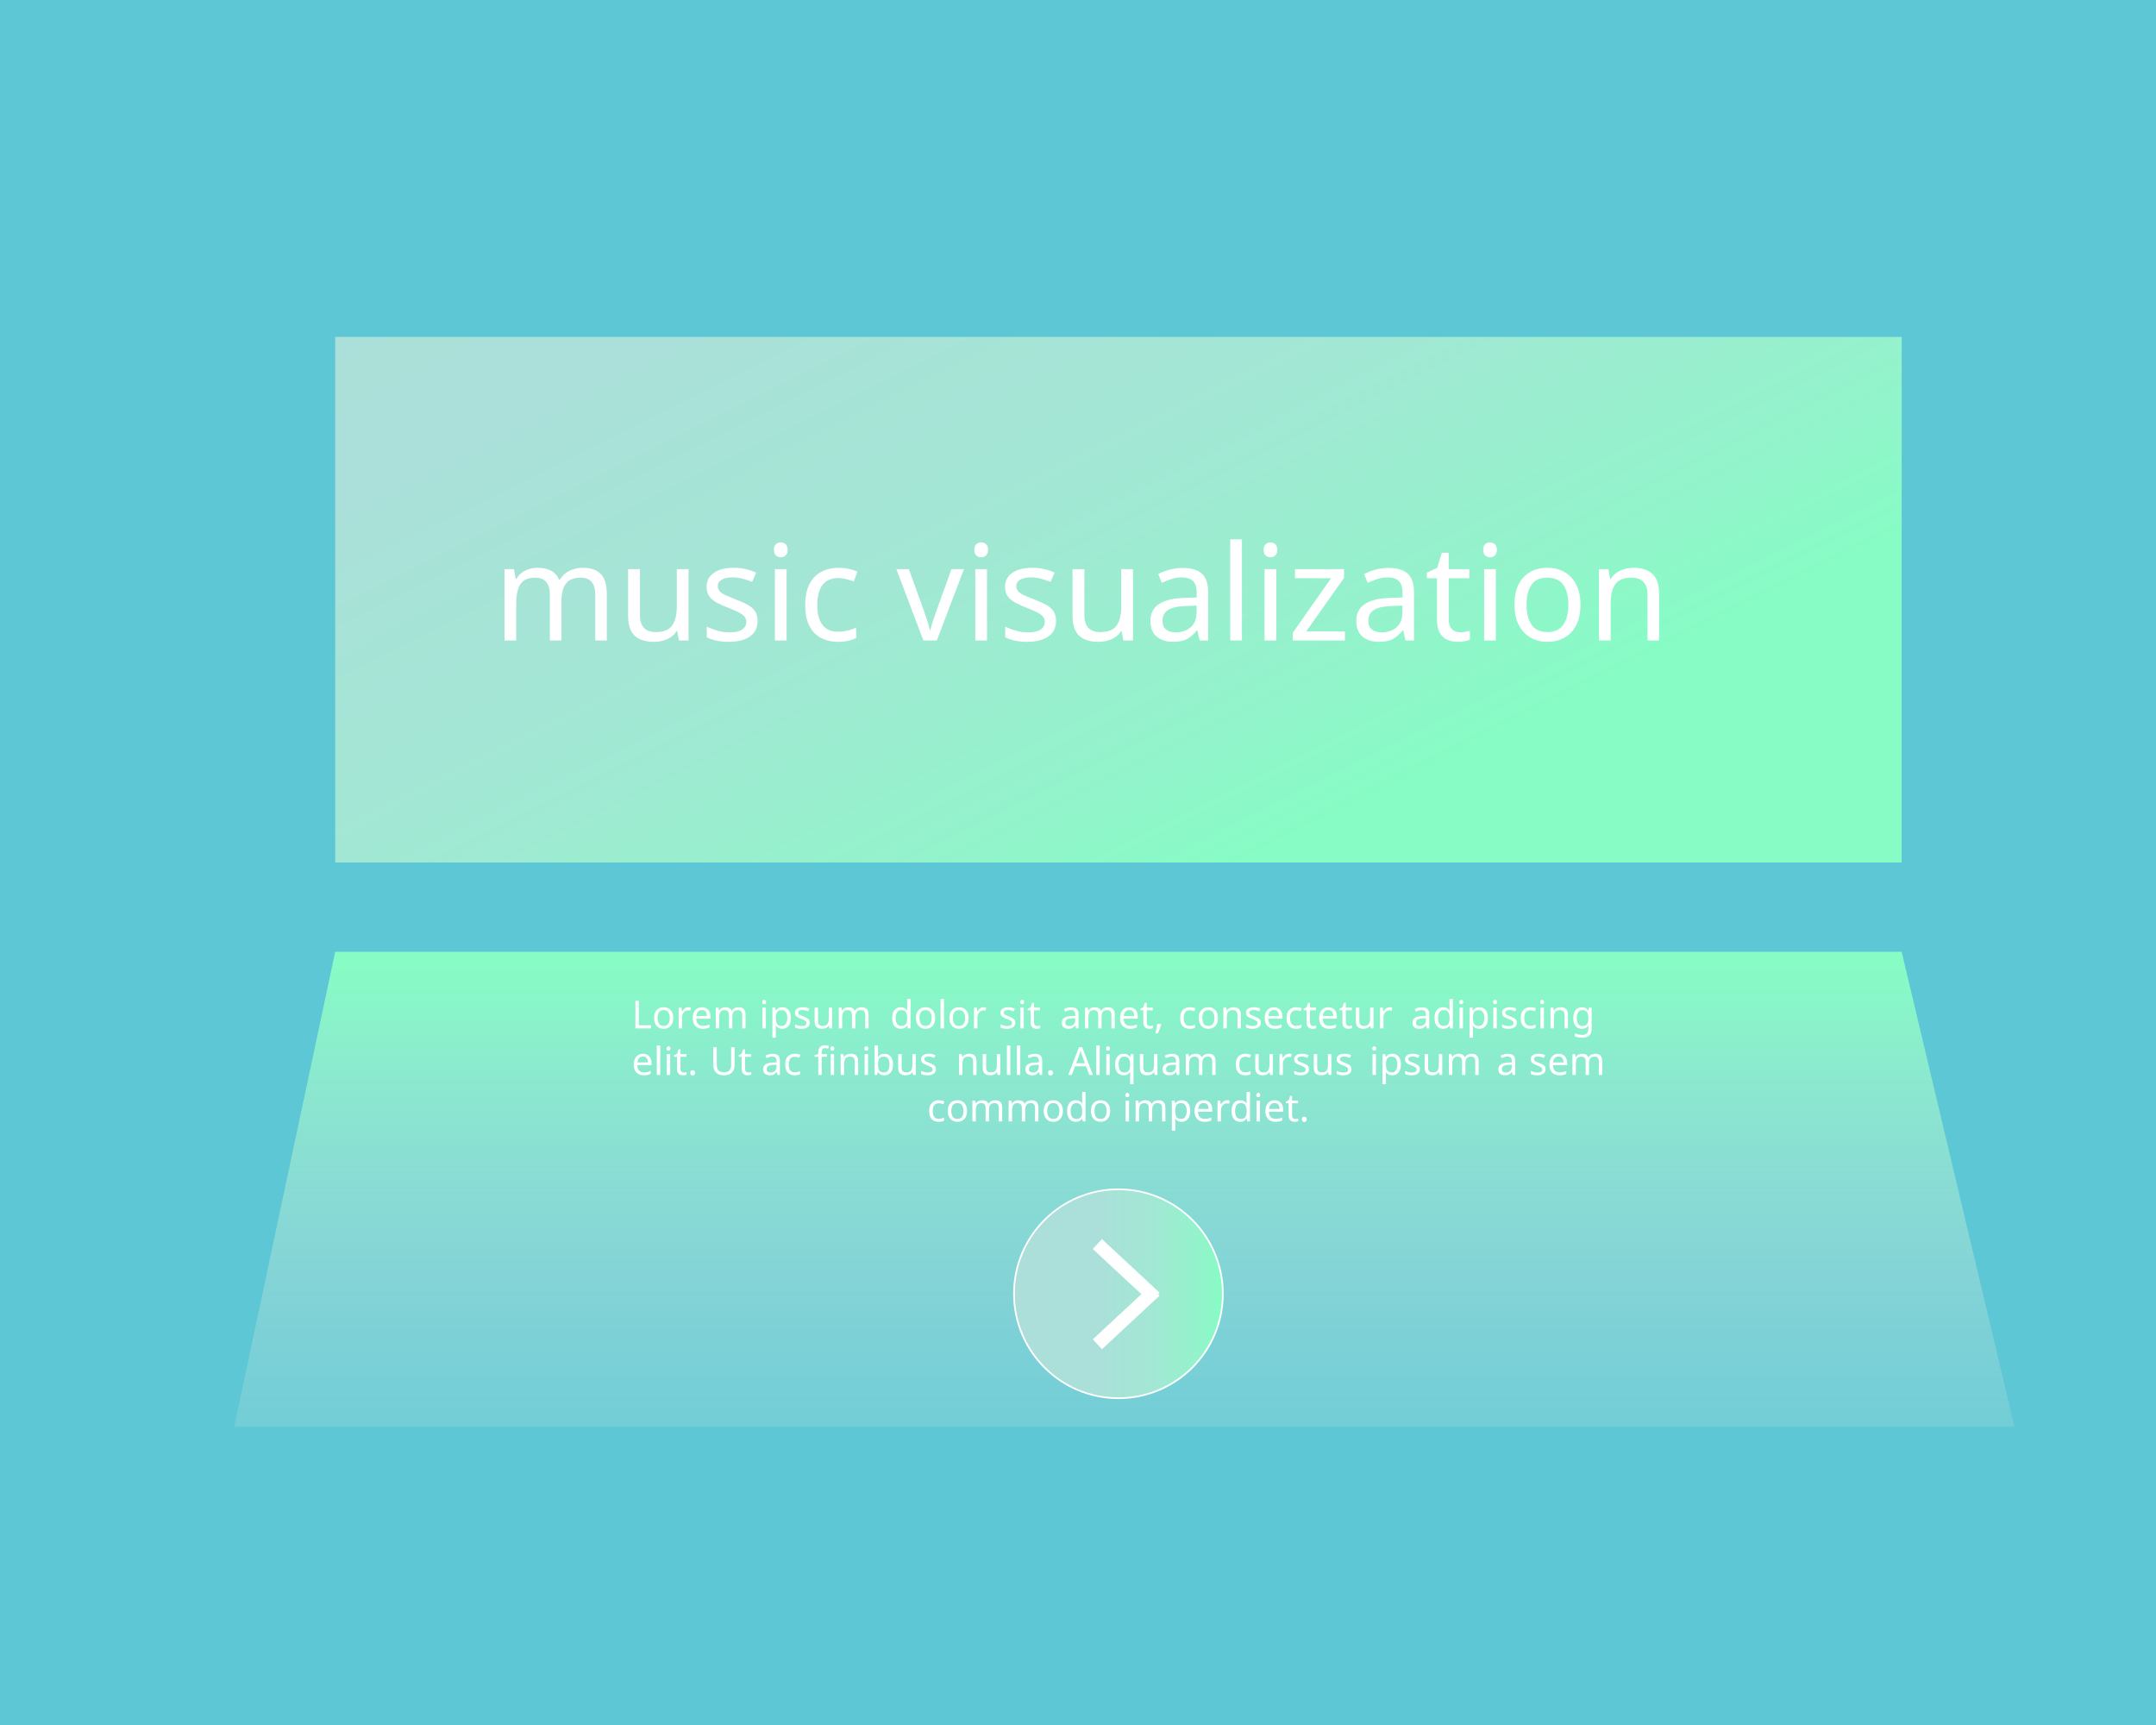
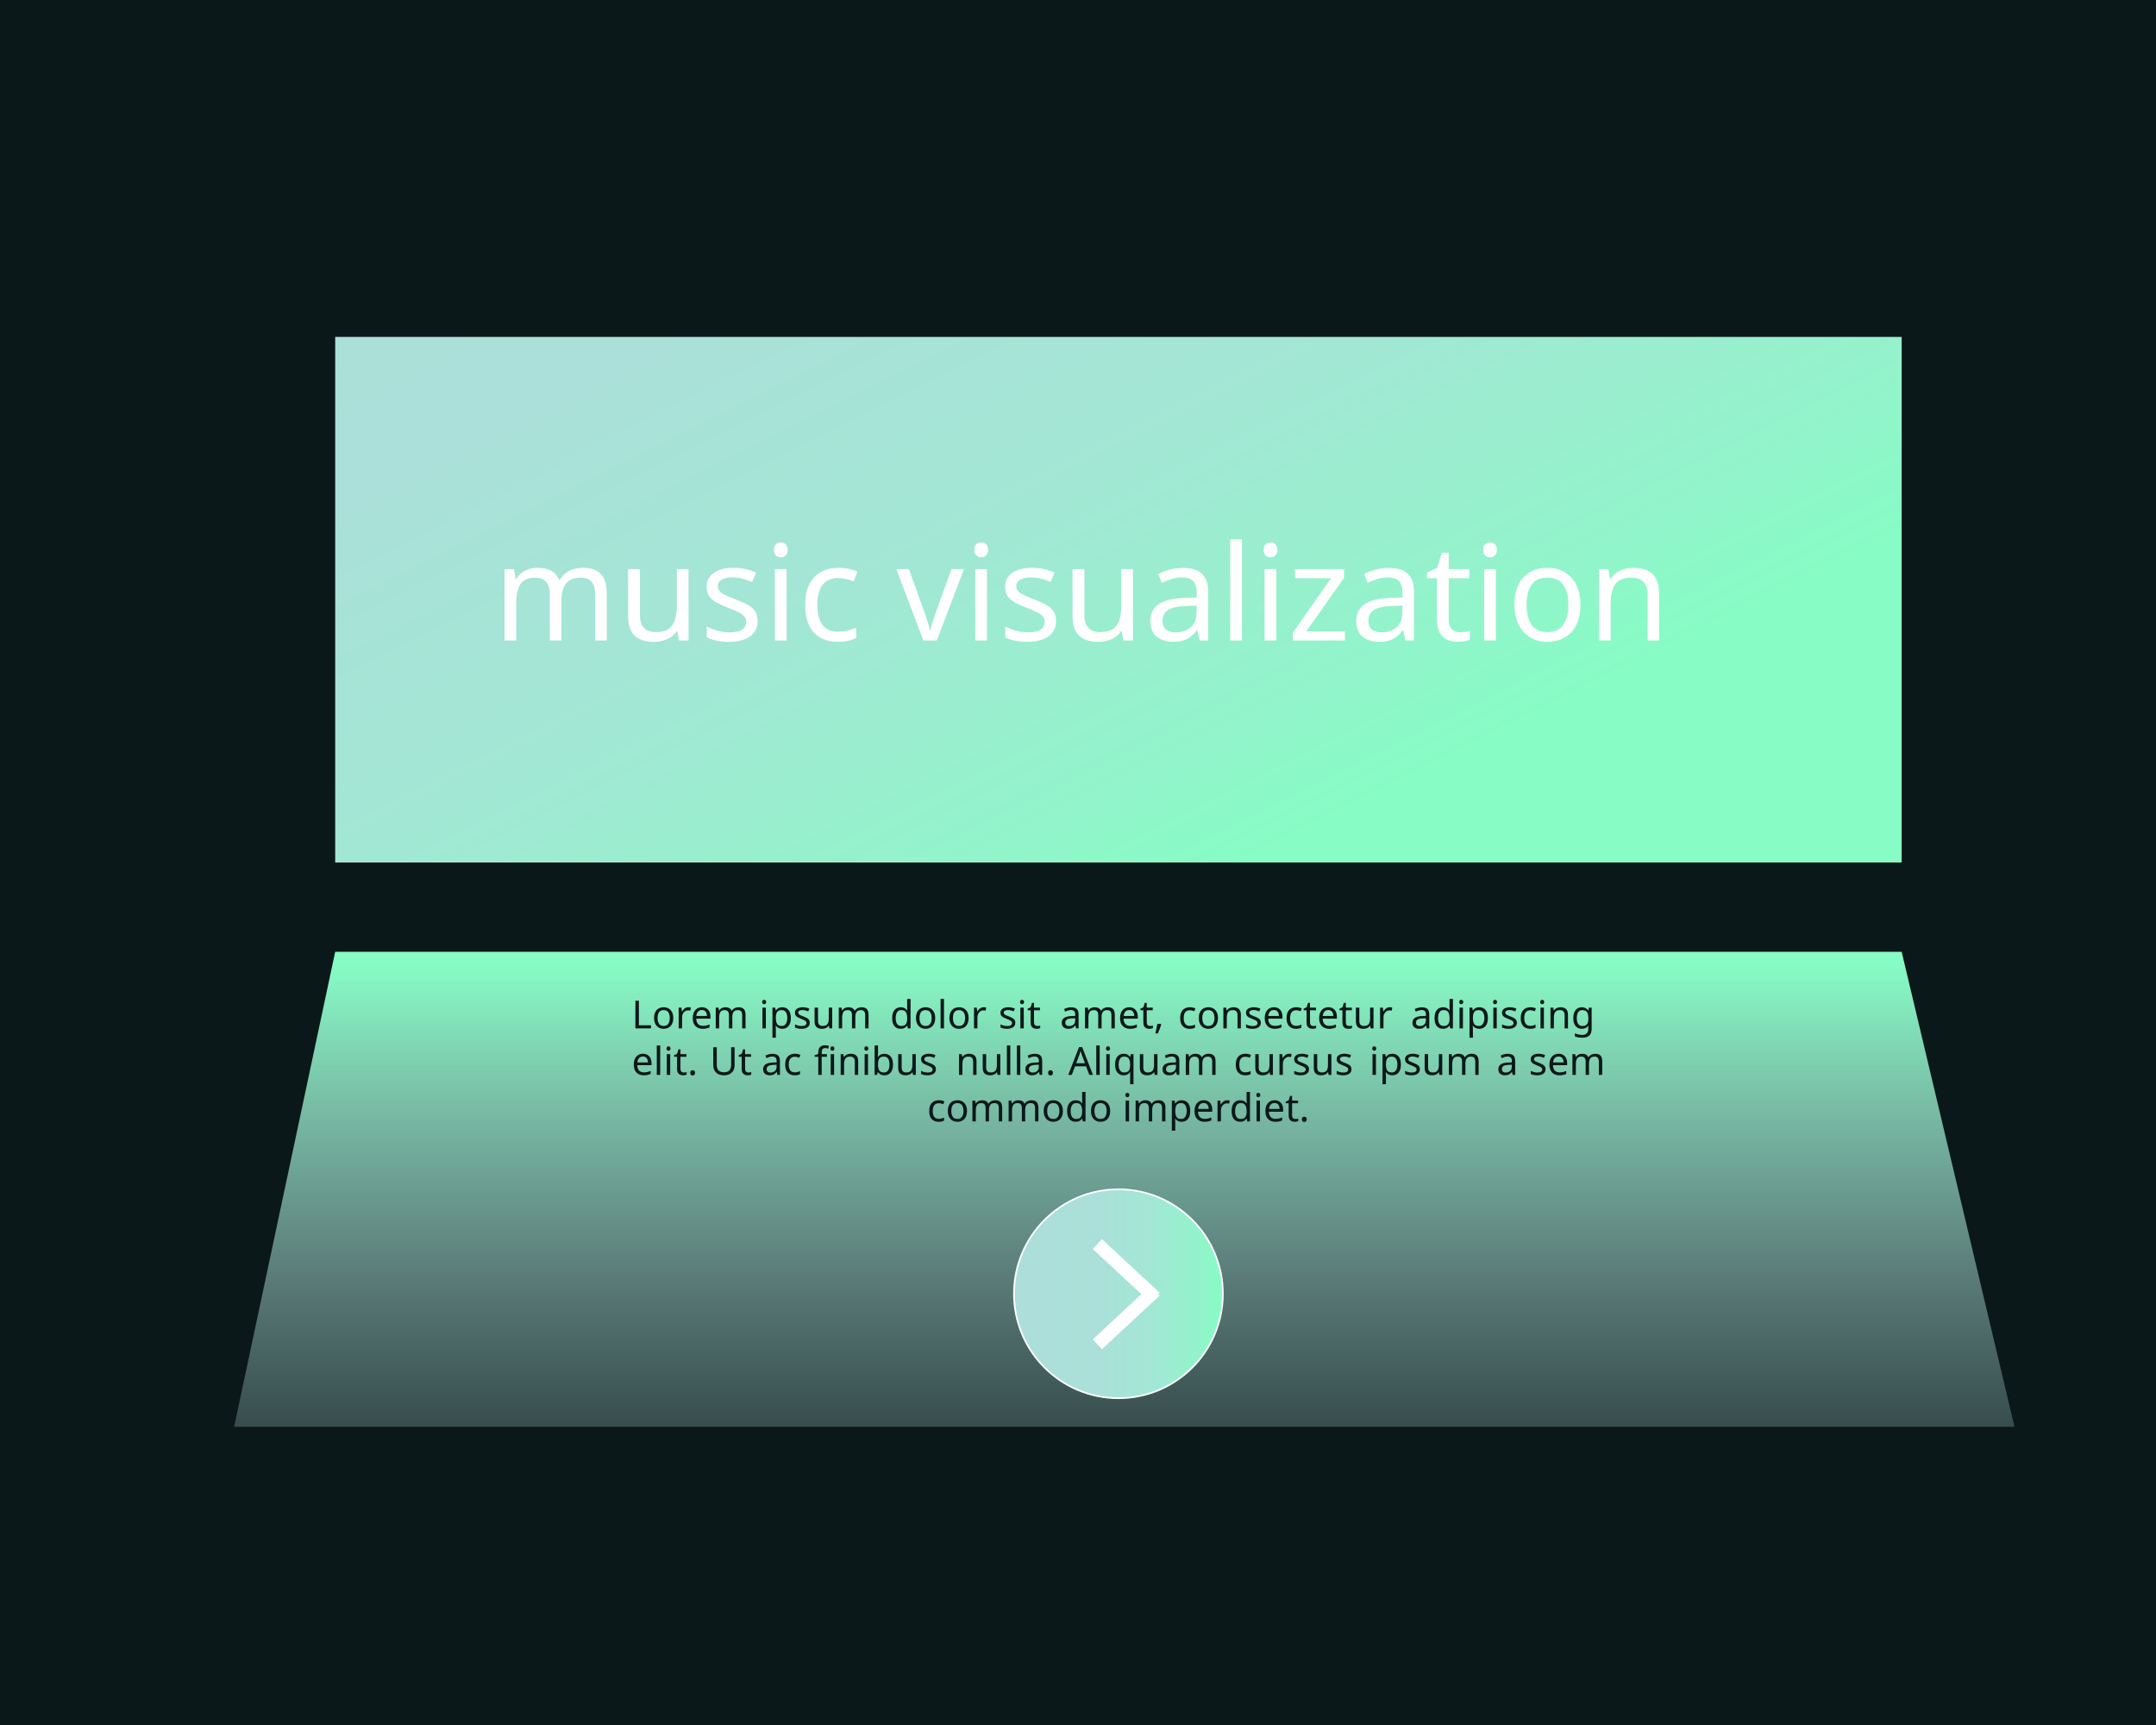
<svg xmlns="http://www.w3.org/2000/svg" version="1.1" id="Layer_1" x="0px" y="0px" viewBox="0 0 1280 1024" style="enable-background:new 0 0 1280 1024;" xml:space="preserve">
  <style type="text/css">
- 	.st0{fill:#5DC7D5;}
+ 	.st0{fill:#0B1819;}
	.st1{fill:url(#SVGID_1_);}
	.st2{fill:url(#SVGID_2_);}
	.st3{fill:#FFFFFF;}
	.st4{font-family:'Karla-Bold';}
	.st5{font-size:79px;}
	.st6{fill:none;}
	.st7{font-size:23px;}
	.st8{fill:url(#SVGID_3_);stroke:#FFFFFF;stroke-miterlimit:10;}
	.st9{fill:none;stroke:#FFFFFF;stroke-width:8;stroke-miterlimit:10;}
</style>
  <rect class="st0" width="1280" height="1024" />
-   <linearGradient id="SVGID_1_" gradientUnits="userSpaceOnUse" x1="667.5" y1="73" x2="667.5" y2="452" gradientTransform="matrix(1 0 0 -1 0 1024)">
+   <linearGradient id="SVGID_1_" gradientUnits="userSpaceOnUse" x1="667.5" y1="951" x2="667.5" y2="572">
    <stop offset="0" style="stop-color:#ADDEDA;stop-opacity:0" />
    <stop offset="0.495" style="stop-color:#ABE0D8;stop-opacity:0.483" />
    <stop offset="0.747" style="stop-color:#9BECD0;stop-opacity:0.741" />
    <stop offset="1" style="stop-color:#87FCC5" />
  </linearGradient>
  <polygon class="st1" points="1196,847 139,847 199,565 1129,565 " />
-   <linearGradient id="SVGID_2_" gradientUnits="userSpaceOnUse" x1="416.714" y1="1159.648" x2="742.137" y2="512.65" gradientTransform="matrix(1 0 0 -1 0 1024)">
+   <linearGradient id="SVGID_2_" gradientUnits="userSpaceOnUse" x1="416.714" y1="-135.648" x2="742.137" y2="511.35">
    <stop offset="0" style="stop-color:#ADDEDA" />
    <stop offset="0.399" style="stop-color:#AAE0D9" />
    <stop offset="0.66" style="stop-color:#A2E7D4" />
    <stop offset="0.881" style="stop-color:#93F3CB" />
    <stop offset="1" style="stop-color:#87FCC5" />
  </linearGradient>
  <rect x="199" y="200" class="st2" width="930" height="312" />
  <text transform="matrix(1 0 0 1 292.7969 380.2031)" class="st3 st4 st5">music visualization</text>
  <rect x="375" y="594.7" class="st6" width="578.7" height="160.9" />
-   <text transform="matrix(1 0 0 1 375 610.4878)" class="st3 st4 st7">Lorem</text>
+   <text transform="matrix(1 0 0 1 375 610.4878)" class="st0 st4 st7">Lorem</text>
  <text transform="matrix(1 0 0 1 443 610.4878)" class="st3 st4 st7"> </text>
-   <text transform="matrix(1 0 0 1 450.7 610.4878)" class="st3 st4 st7">ipsum</text>
+   <text transform="matrix(1 0 0 1 450.7 610.4878)" class="st0 st4 st7">ipsum</text>
  <text transform="matrix(1 0 0 1 520.6 610.4878)" class="st3 st4 st7"> </text>
-   <text transform="matrix(1 0 0 1 528.4 610.4878)" class="st3 st4 st7">dolor</text>
+   <text transform="matrix(1 0 0 1 528.4 610.4878)" class="st0 st4 st7">dolor</text>
  <text transform="matrix(1 0 0 1 585.1 610.4878)" class="st3 st4 st7"> </text>
-   <text transform="matrix(1 0 0 1 592.8 610.4878)" class="st3 st4 st7">sit</text>
+   <text transform="matrix(1 0 0 1 592.8 610.4878)" class="st0 st4 st7">sit</text>
  <text transform="matrix(1 0 0 1 621.6 610.4878)" class="st3 st4 st7"> </text>
-   <text transform="matrix(1 0 0 1 629.3 610.4878)" class="st3 st4 st7">amet,</text>
+   <text transform="matrix(1 0 0 1 629.3 610.4878)" class="st0 st4 st7">amet,</text>
  <text transform="matrix(1 0 0 1 691.6 610.4878)" class="st3 st4 st7"> </text>
-   <text transform="matrix(1 0 0 1 699.4 610.4878)" class="st3 st4 st7">consectetur</text>
+   <text transform="matrix(1 0 0 1 699.4 610.4878)" class="st0 st4 st7">consectetur</text>
  <text transform="matrix(1 0 0 1 829.8 610.4878)" class="st3 st4 st7"> </text>
-   <text transform="matrix(1 0 0 1 837.5 610.4878)" class="st3 st4 st7">adipiscing </text>
-   <text transform="matrix(1 0 0 1 375 638.0878)" class="st3 st4 st7">elit.</text>
-   <text transform="matrix(1 0 0 1 415.8 638.0878)" class="st3 st4 st7"> </text>
-   <text transform="matrix(1 0 0 1 421.4 638.0878)" class="st3 st4 st7">Ut</text>
+   <text transform="matrix(1 0 0 1 837.5 610.4878)" class="st0 st4 st7">adipiscing </text>
+   <text transform="matrix(1 0 0 1 375 638.0878)" class="st0 st4 st7">elit.</text>
+   <text transform="matrix(1 0 0 1 415.8 638.0878)" class="st0 st4 st7"> </text>
+   <text transform="matrix(1 0 0 1 421.4 638.0878)" class="st0 st4 st7">Ut</text>
  <text transform="matrix(1 0 0 1 446.4 638.0878)" class="st3 st4 st7"> </text>
-   <text transform="matrix(1 0 0 1 452 638.0878)" class="st3 st4 st7">ac</text>
+   <text transform="matrix(1 0 0 1 452 638.0878)" class="st0 st4 st7">ac</text>
  <text transform="matrix(1 0 0 1 477.6 638.0878)" class="st3 st4 st7"> </text>
-   <text transform="matrix(1 0 0 1 483.3 638.0878)" class="st3 st4 st7">finibus</text>
+   <text transform="matrix(1 0 0 1 483.3 638.0878)" class="st0 st4 st7">finibus</text>
  <text transform="matrix(1 0 0 1 561.8 638.0878)" class="st3 st4 st7"> </text>
-   <text transform="matrix(1 0 0 1 567.4 638.0878)" class="st3 st4 st7">nulla.</text>
+   <text transform="matrix(1 0 0 1 567.4 638.0878)" class="st0 st4 st7">nulla.</text>
  <text transform="matrix(1 0 0 1 628.5 638.0878)" class="st3 st4 st7"> </text>
-   <text transform="matrix(1 0 0 1 634.2 638.0878)" class="st3 st4 st7">Aliquam</text>
+   <text transform="matrix(1 0 0 1 634.2 638.0878)" class="st0 st4 st7">Aliquam</text>
  <text transform="matrix(1 0 0 1 726.8 638.0878)" class="st3 st4 st7"> </text>
-   <text transform="matrix(1 0 0 1 732.4 638.0878)" class="st3 st4 st7">cursus</text>
+   <text transform="matrix(1 0 0 1 732.4 638.0878)" class="st0 st4 st7">cursus</text>
  <text transform="matrix(1 0 0 1 807.3 638.0878)" class="st3 st4 st7"> </text>
-   <text transform="matrix(1 0 0 1 812.9 638.0878)" class="st3 st4 st7">ipsum</text>
+   <text transform="matrix(1 0 0 1 812.9 638.0878)" class="st0 st4 st7">ipsum</text>
  <text transform="matrix(1 0 0 1 882.9 638.0878)" class="st3 st4 st7"> </text>
-   <text transform="matrix(1 0 0 1 888.5 638.0878)" class="st3 st4 st7">a</text>
+   <text transform="matrix(1 0 0 1 888.5 638.0878)" class="st0 st4 st7">a</text>
  <text transform="matrix(1 0 0 1 901.9 638.0878)" class="st3 st4 st7"> </text>
-   <text transform="matrix(1 0 0 1 907.6 638.0878)" class="st3 st4 st7">sem </text>
-   <text transform="matrix(1 0 0 1 550.4 665.6878)" class="st3 st4 st7">commodo imperdiet.</text>
-   <linearGradient id="SVGID_3_" gradientUnits="userSpaceOnUse" x1="602" y1="768" x2="726" y2="768">
+   <text transform="matrix(1 0 0 1 907.6 638.0878)" class="st0 st4 st7">sem </text>
+   <text transform="matrix(1 0 0 1 550.4 665.6878)" class="st0 st4 st7">commodo imperdiet.</text>
+   <linearGradient id="SVGID_3_" gradientUnits="userSpaceOnUse" x1="602" y1="256" x2="726" y2="256" gradientTransform="matrix(1 0 0 -1 0 1024)">
    <stop offset="0" style="stop-color:#ADDEDA" />
    <stop offset="0.399" style="stop-color:#AAE0D9" />
    <stop offset="0.66" style="stop-color:#A2E7D4" />
    <stop offset="0.881" style="stop-color:#93F3CB" />
    <stop offset="1" style="stop-color:#87FCC5" />
  </linearGradient>
  <circle class="st8" cx="664" cy="768" r="62" />
  <line class="st9" x1="651.5" y1="738.5" x2="685.7" y2="770.3" />
  <line class="st9" x1="685.7" y1="766.2" x2="651.5" y2="798" />
</svg>
